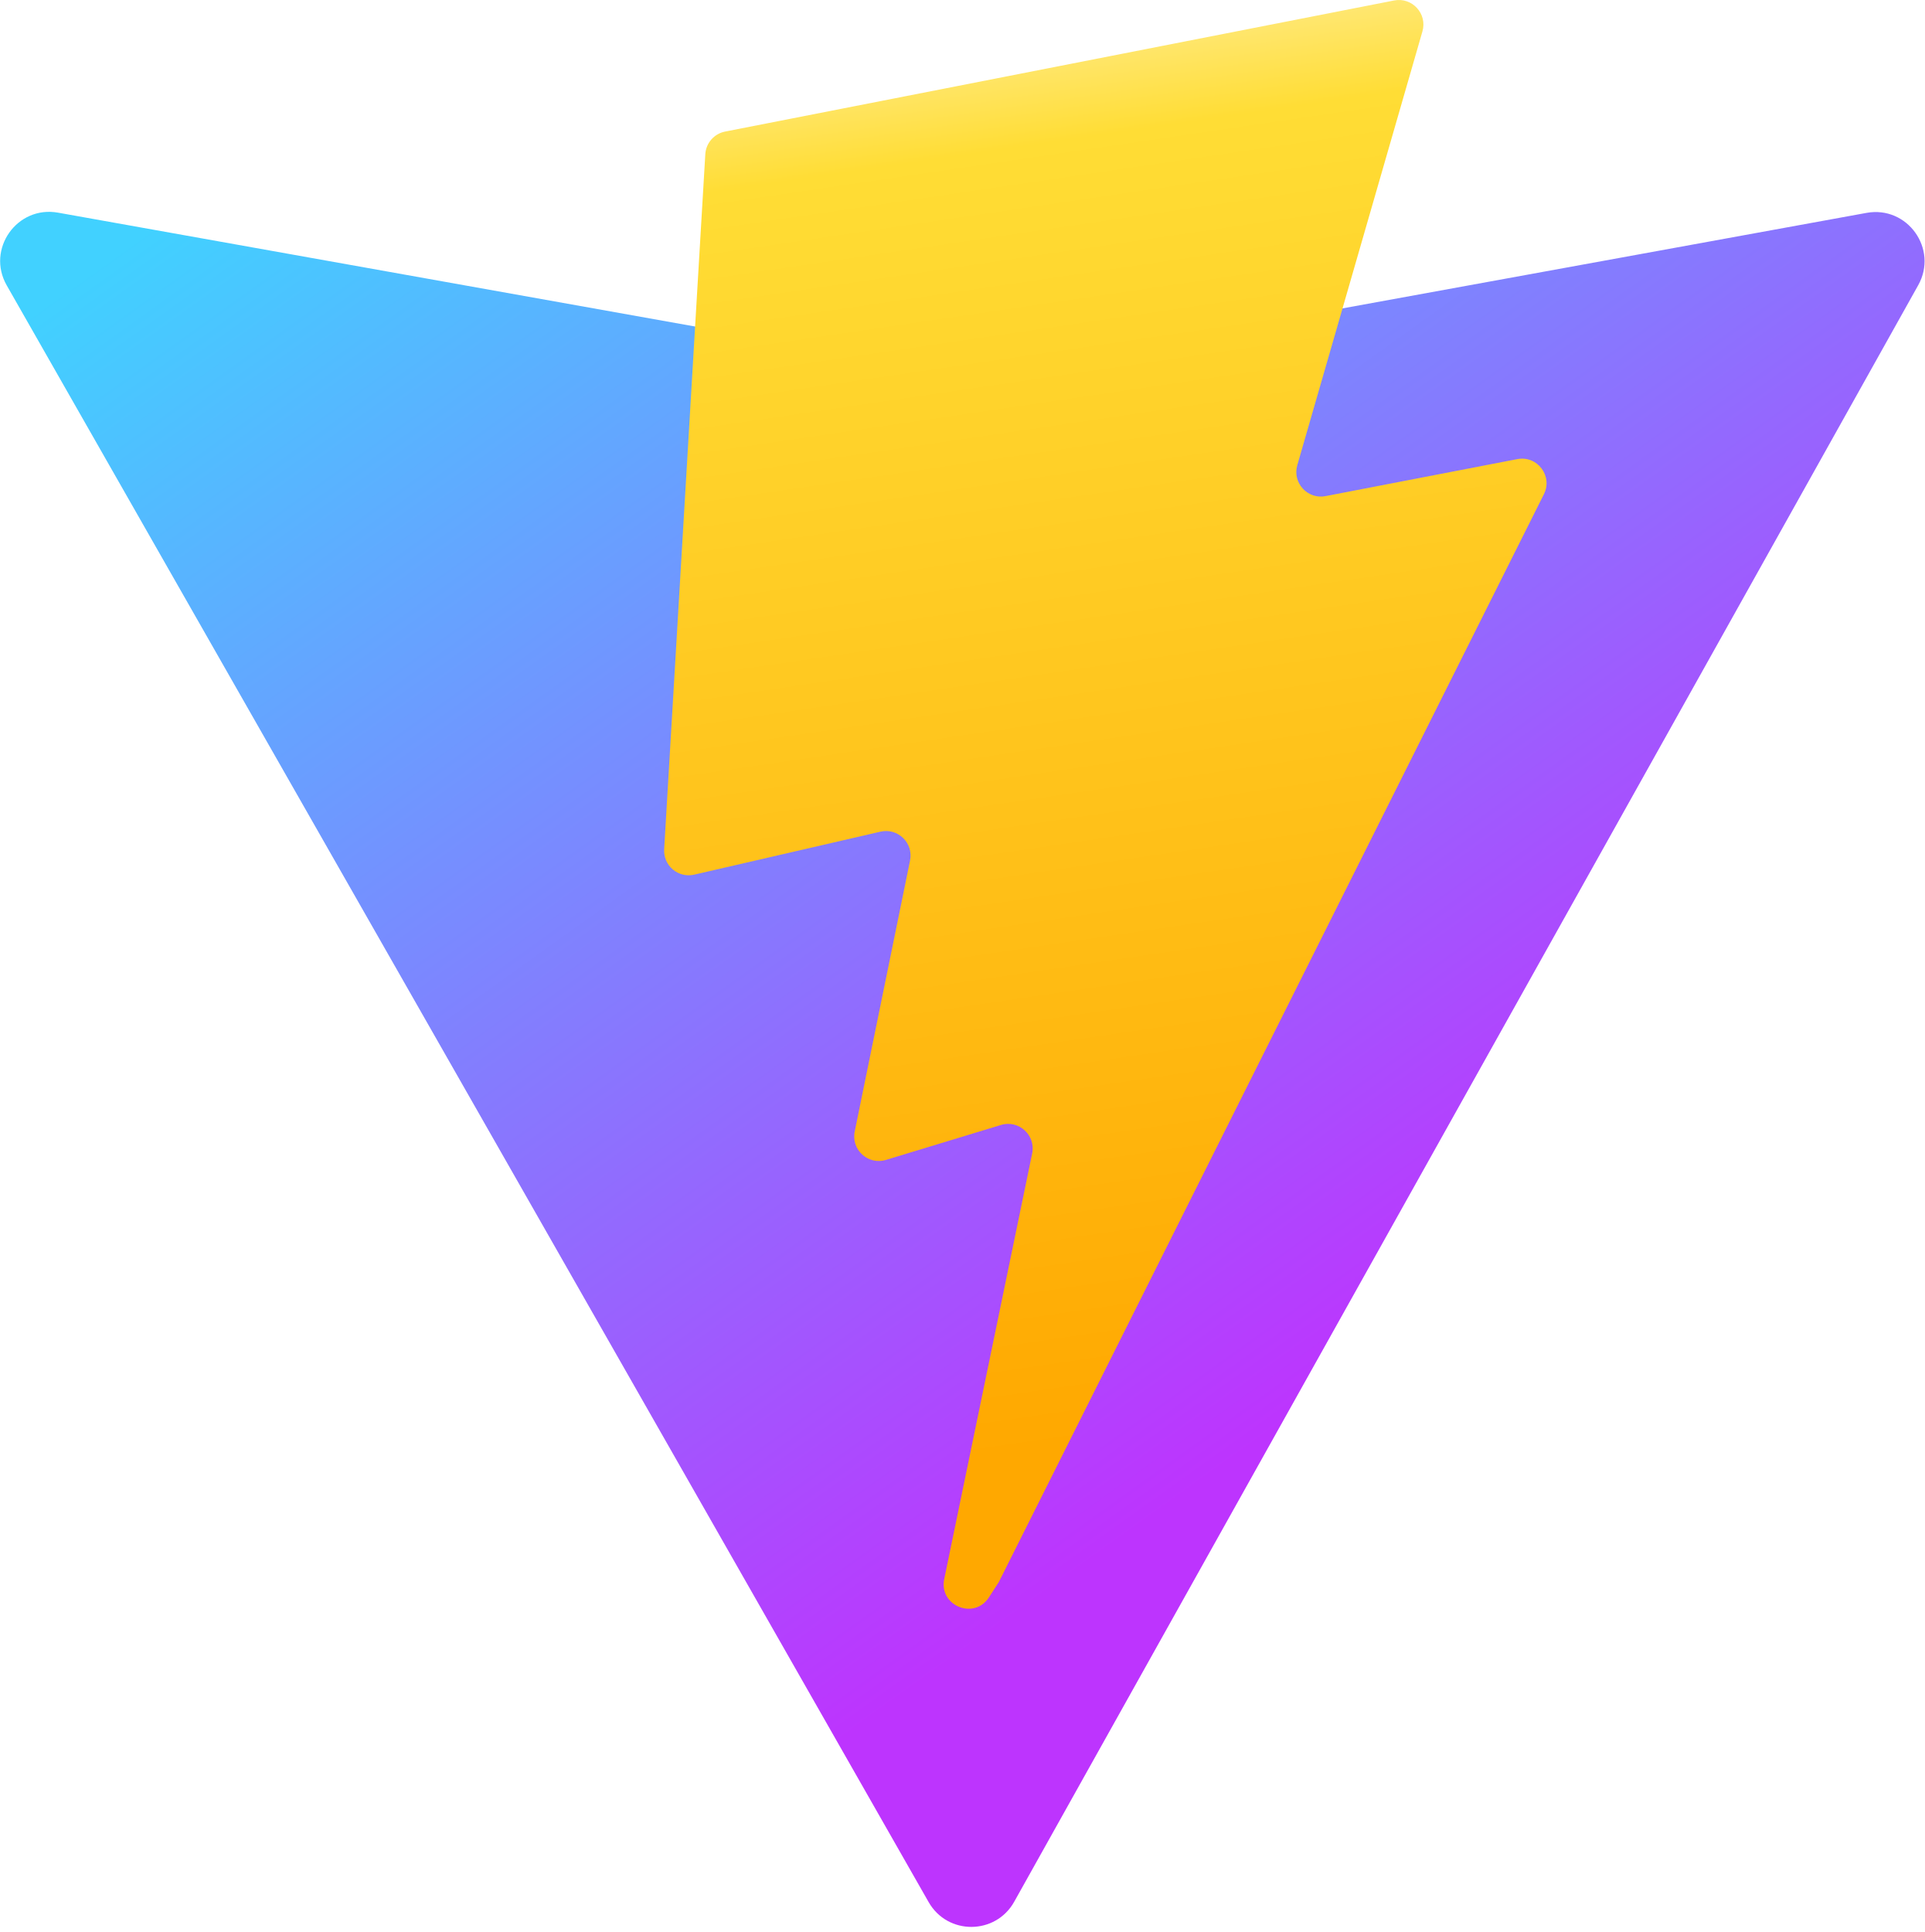
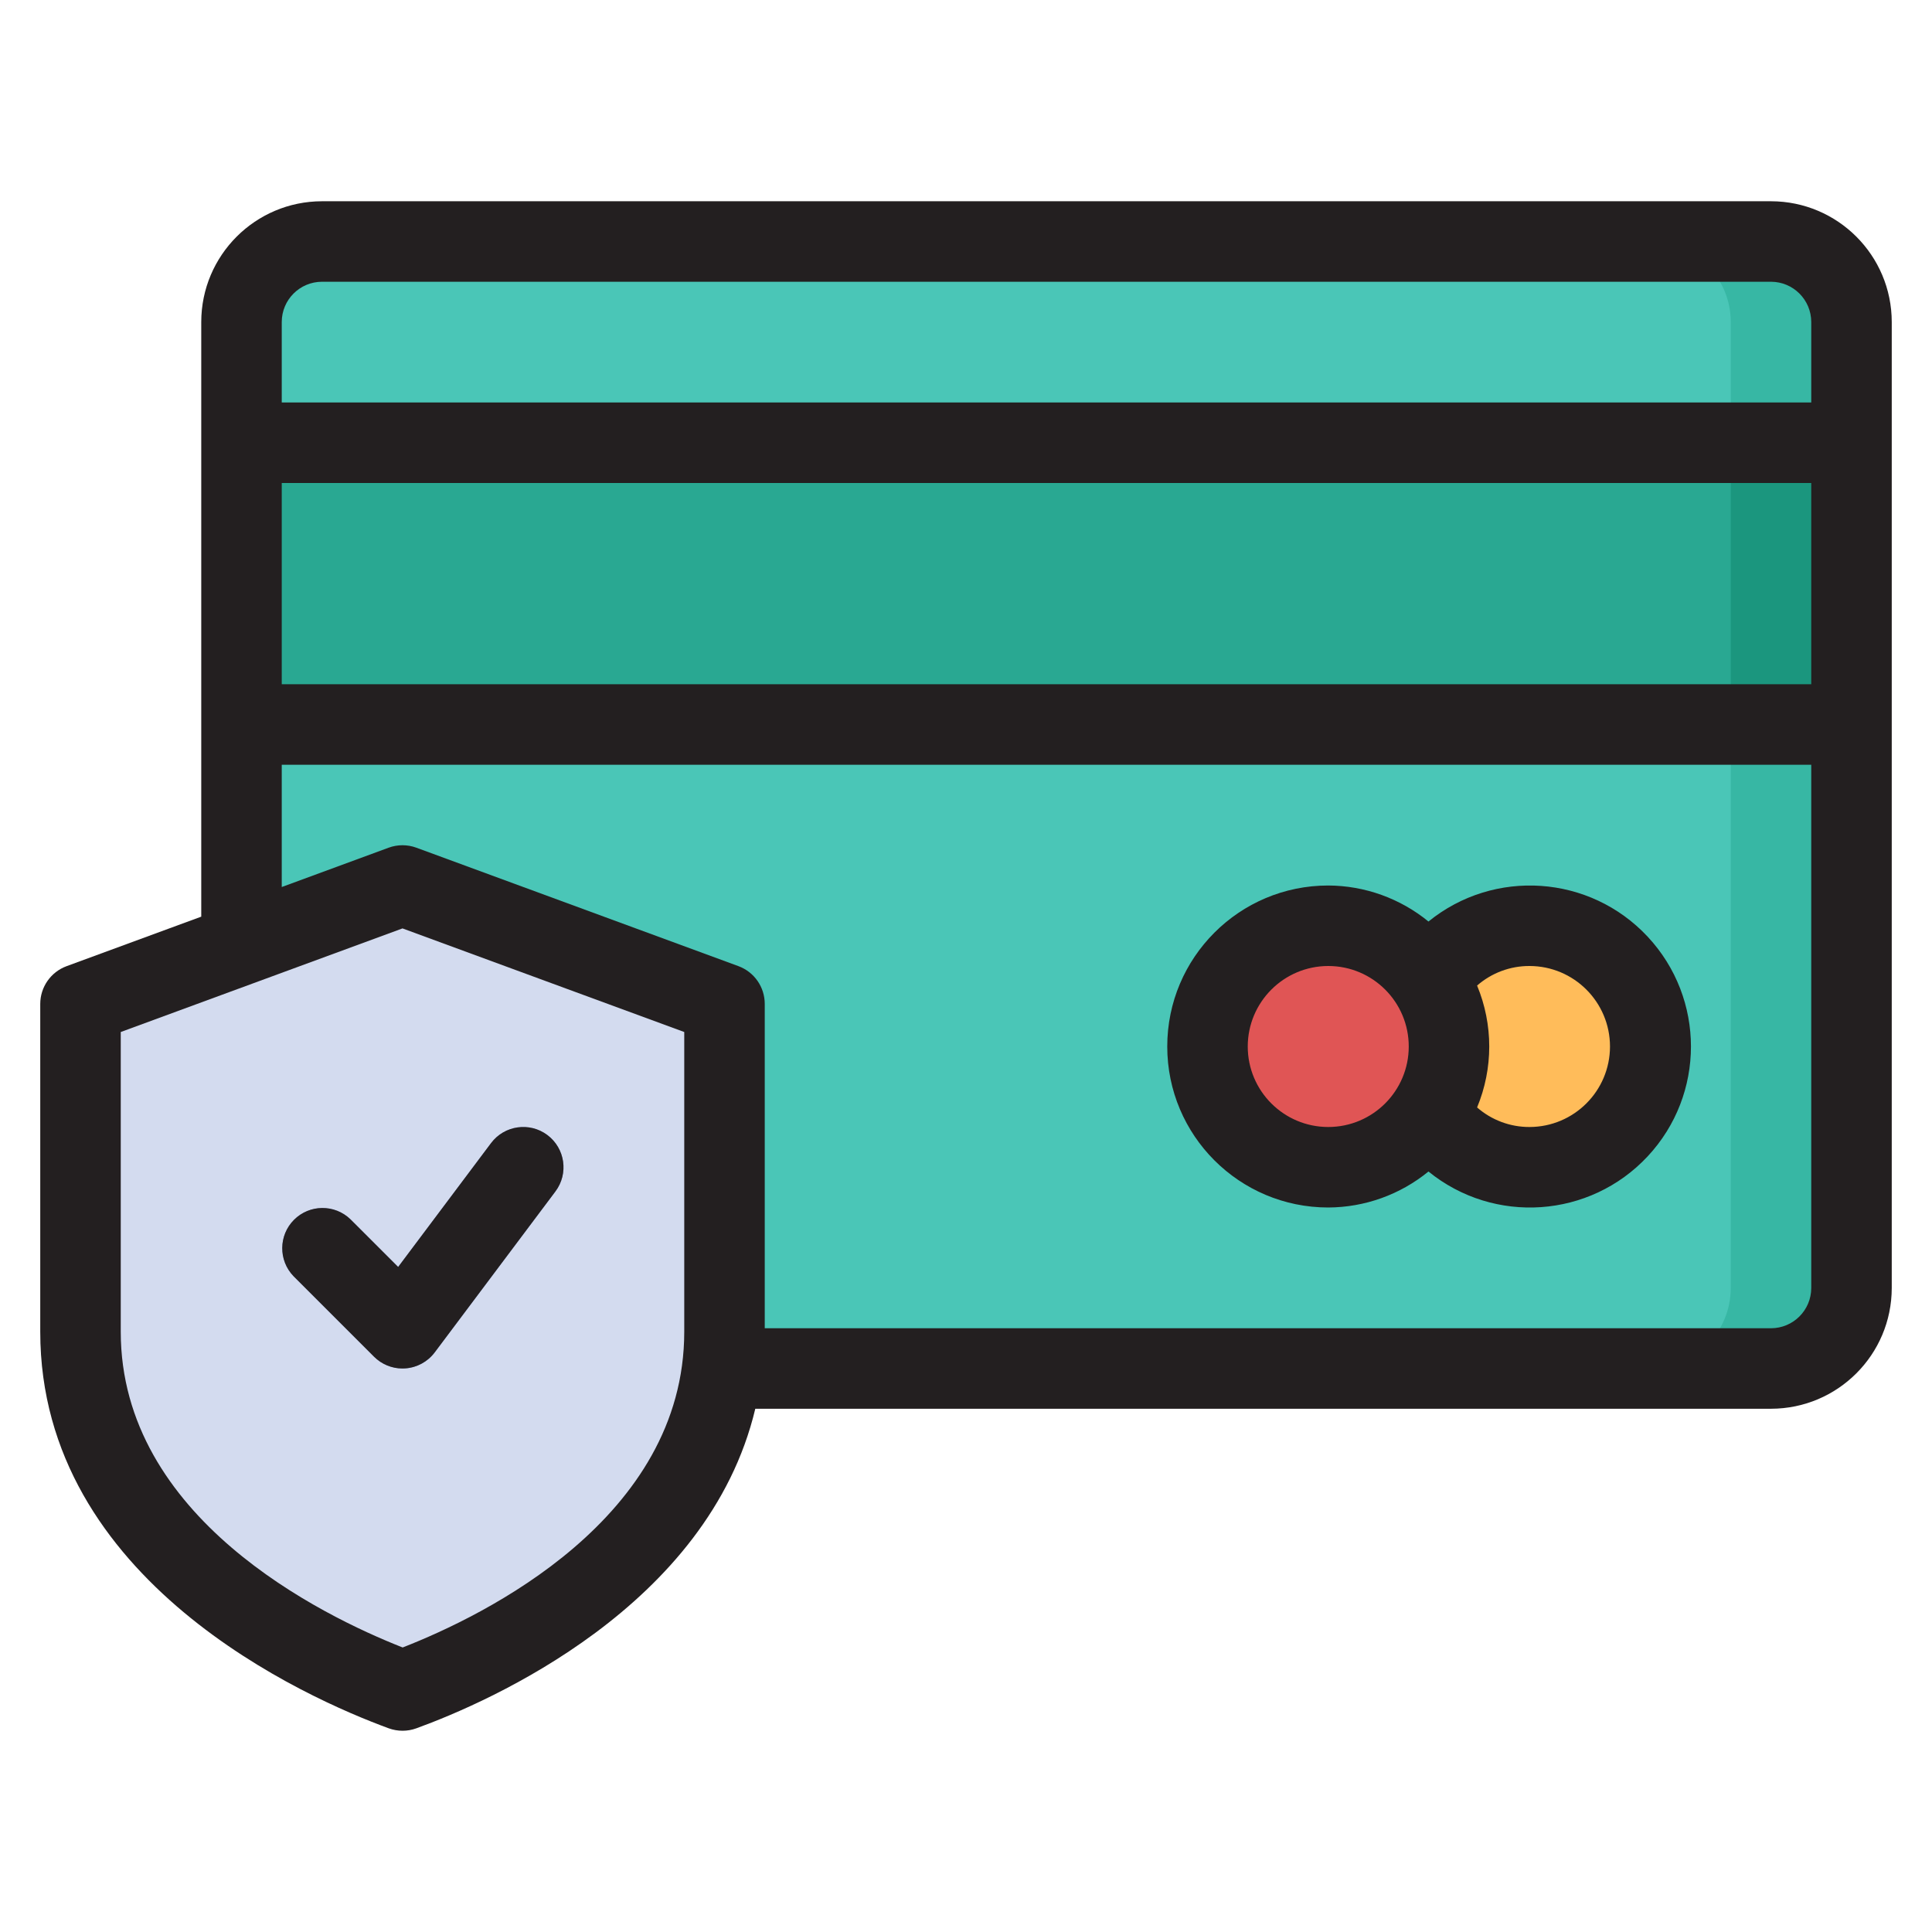
- <svg xmlns="http://www.w3.org/2000/svg" aria-hidden="true" role="img" class="iconify iconify--logos" width="31.88" height="32" preserveAspectRatio="xMidYMid meet" viewBox="0 0 256 257">
+ <svg xmlns="http://www.w3.org/2000/svg" viewBox="0 0 48 48">
  <defs>
-     <linearGradient id="IconifyId1813088fe1fbc01fb466" x1="-.828%" x2="57.636%" y1="7.652%" y2="78.411%">
-       <stop offset="0%" stop-color="#41D1FF" />
-       <stop offset="100%" stop-color="#BD34FE" />
-     </linearGradient>
-     <linearGradient id="IconifyId1813088fe1fbc01fb467" x1="43.376%" x2="50.316%" y1="2.242%" y2="89.03%">
-       <stop offset="0%" stop-color="#FFEA83" />
-       <stop offset="8.333%" stop-color="#FFDD35" />
-       <stop offset="100%" stop-color="#FFA800" />
-     </linearGradient>
+     <style>.cls-1{fill:#4ac6b7;}.cls-2{fill:#37b7a4;}.cls-3{fill:#29a892;}.cls-4{fill:#1b967e;}.cls-5{fill:#ffbc5a;}.cls-6{fill:#e05555;}.cls-7{fill:#d3dbef;}.cls-8{fill:#8491c1;}.cls-9{fill:#231f20;}</style>
  </defs>
-   <path fill="url(#IconifyId1813088fe1fbc01fb466)" d="M255.153 37.938L134.897 252.976c-2.483 4.44-8.862 4.466-11.382.048L.875 37.958c-2.746-4.814 1.371-10.646 6.827-9.67l120.385 21.517a6.537 6.537 0 0 0 2.322-.004l117.867-21.483c5.438-.991 9.574 4.796 6.877 9.62Z" />
-   <path fill="url(#IconifyId1813088fe1fbc01fb467)" d="M185.432.063L96.44 17.501a3.268 3.268 0 0 0-2.634 3.014l-5.474 92.456a3.268 3.268 0 0 0 3.997 3.378l24.777-5.718c2.318-.535 4.413 1.507 3.936 3.838l-7.361 36.047c-.495 2.426 1.782 4.5 4.151 3.78l15.304-4.649c2.372-.72 4.652 1.36 4.15 3.788l-11.698 56.621c-.732 3.542 3.979 5.473 5.943 2.437l1.313-2.028l72.516-144.72c1.215-2.423-.88-5.186-3.54-4.672l-25.505 4.922c-2.396.462-4.435-1.77-3.759-4.114l16.646-57.705c.677-2.35-1.37-4.583-3.769-4.113Z" />
+   <g id="Secure_Payment" data-name="Secure Payment">
+     <rect class="cls-1" x="6" y="6" width="40" height="28" rx="2" ry="2" />
+     <path class="cls-2" d="M44,6H41a2,2,0,0,1,2,2V32a2,2,0,0,1-2,2h3a2,2,0,0,0,2-2V8A2,2,0,0,0,44,6Z" />
+     <rect class="cls-3" x="6" y="11" width="40" height="7" />
+     <rect class="cls-4" x="43" y="11" width="3" height="7" />
+     <circle class="cls-5" cx="38" cy="26" r="3" />
+     <circle class="cls-6" cx="33" cy="26" r="3" />
+     <path class="cls-7" d="M10.003,42C8.245,41.356,2,38.675,2,33.086V24.942L10,22l8,2.942v8.144C18,38.702,11.763,41.362,10.003,42Z" />
+     <path class="cls-8" d="M10,34a.999.999,0,0,1-.707-.293l-2-2A1,1,0,0,1,8.707,30.293l1.185,1.185L12.2,28.4A1,1,0,1,1,13.8,29.6l-3,4a.998.998,0,0,1-.729.398C10.047,33.999,10.023,34,10,34Z" />
+     <path class="cls-9" d="M44,5H8A3.003,3.003,0,0,0,5,8V22.774l-3.345,1.23A1,1,0,0,0,1,24.942v8.144c0,6.2,6.627,9.109,8.659,9.854A1.014,1.014,0,0,0,10.002,43a.996.996,0,0,0,.341-.06c1.809-.657,7.253-3.028,8.422-7.94H44a3.003,3.003,0,0,0,3-3V8A3.003,3.003,0,0,0,44,5ZM7,12H45v5H7Zm3.004,28.931C7.981,40.135,3,37.701,3,33.086V25.64l7-2.574L17,25.64v7.446C17,37.725,12.025,40.142,10.004,40.931ZM45,32a1.001,1.001,0,0,1-1,1H19V24.942a1,1,0,0,0-.655-.939l-8-2.942a.999.999,0,0,0-.69,0L7,22.038V19H45ZM7,10V8A1.001,1.001,0,0,1,8,7H44a1.001,1.001,0,0,1,1,1v2Z" />
+     <path class="cls-9" d="M33,30a3.961,3.961,0,0,0,2.49-.894,4,4,0,1,0,0-6.211A3.961,3.961,0,0,0,33,22a4,4,0,0,0,0,8Zm7-4a2.002,2.002,0,0,1-2,2,1.968,1.968,0,0,1-1.302-.486,3.948,3.948,0,0,0,0-3.028A1.968,1.968,0,0,1,38,24,2.002,2.002,0,0,1,40,26Zm-7-2a2,2,0,1,1-2,2A2.002,2.002,0,0,1,33,24Z" />
+     <path class="cls-9" d="M12.2,28.4,9.892,31.477,8.707,30.293A1,1,0,0,0,7.293,31.707l2,2A.999.999,0,0,0,10,34c.023,0,.047-.001.071-.003A.998.998,0,0,0,10.8,33.6l3-4A1,1,0,1,0,12.2,28.4Z" />
+   </g>
</svg>
